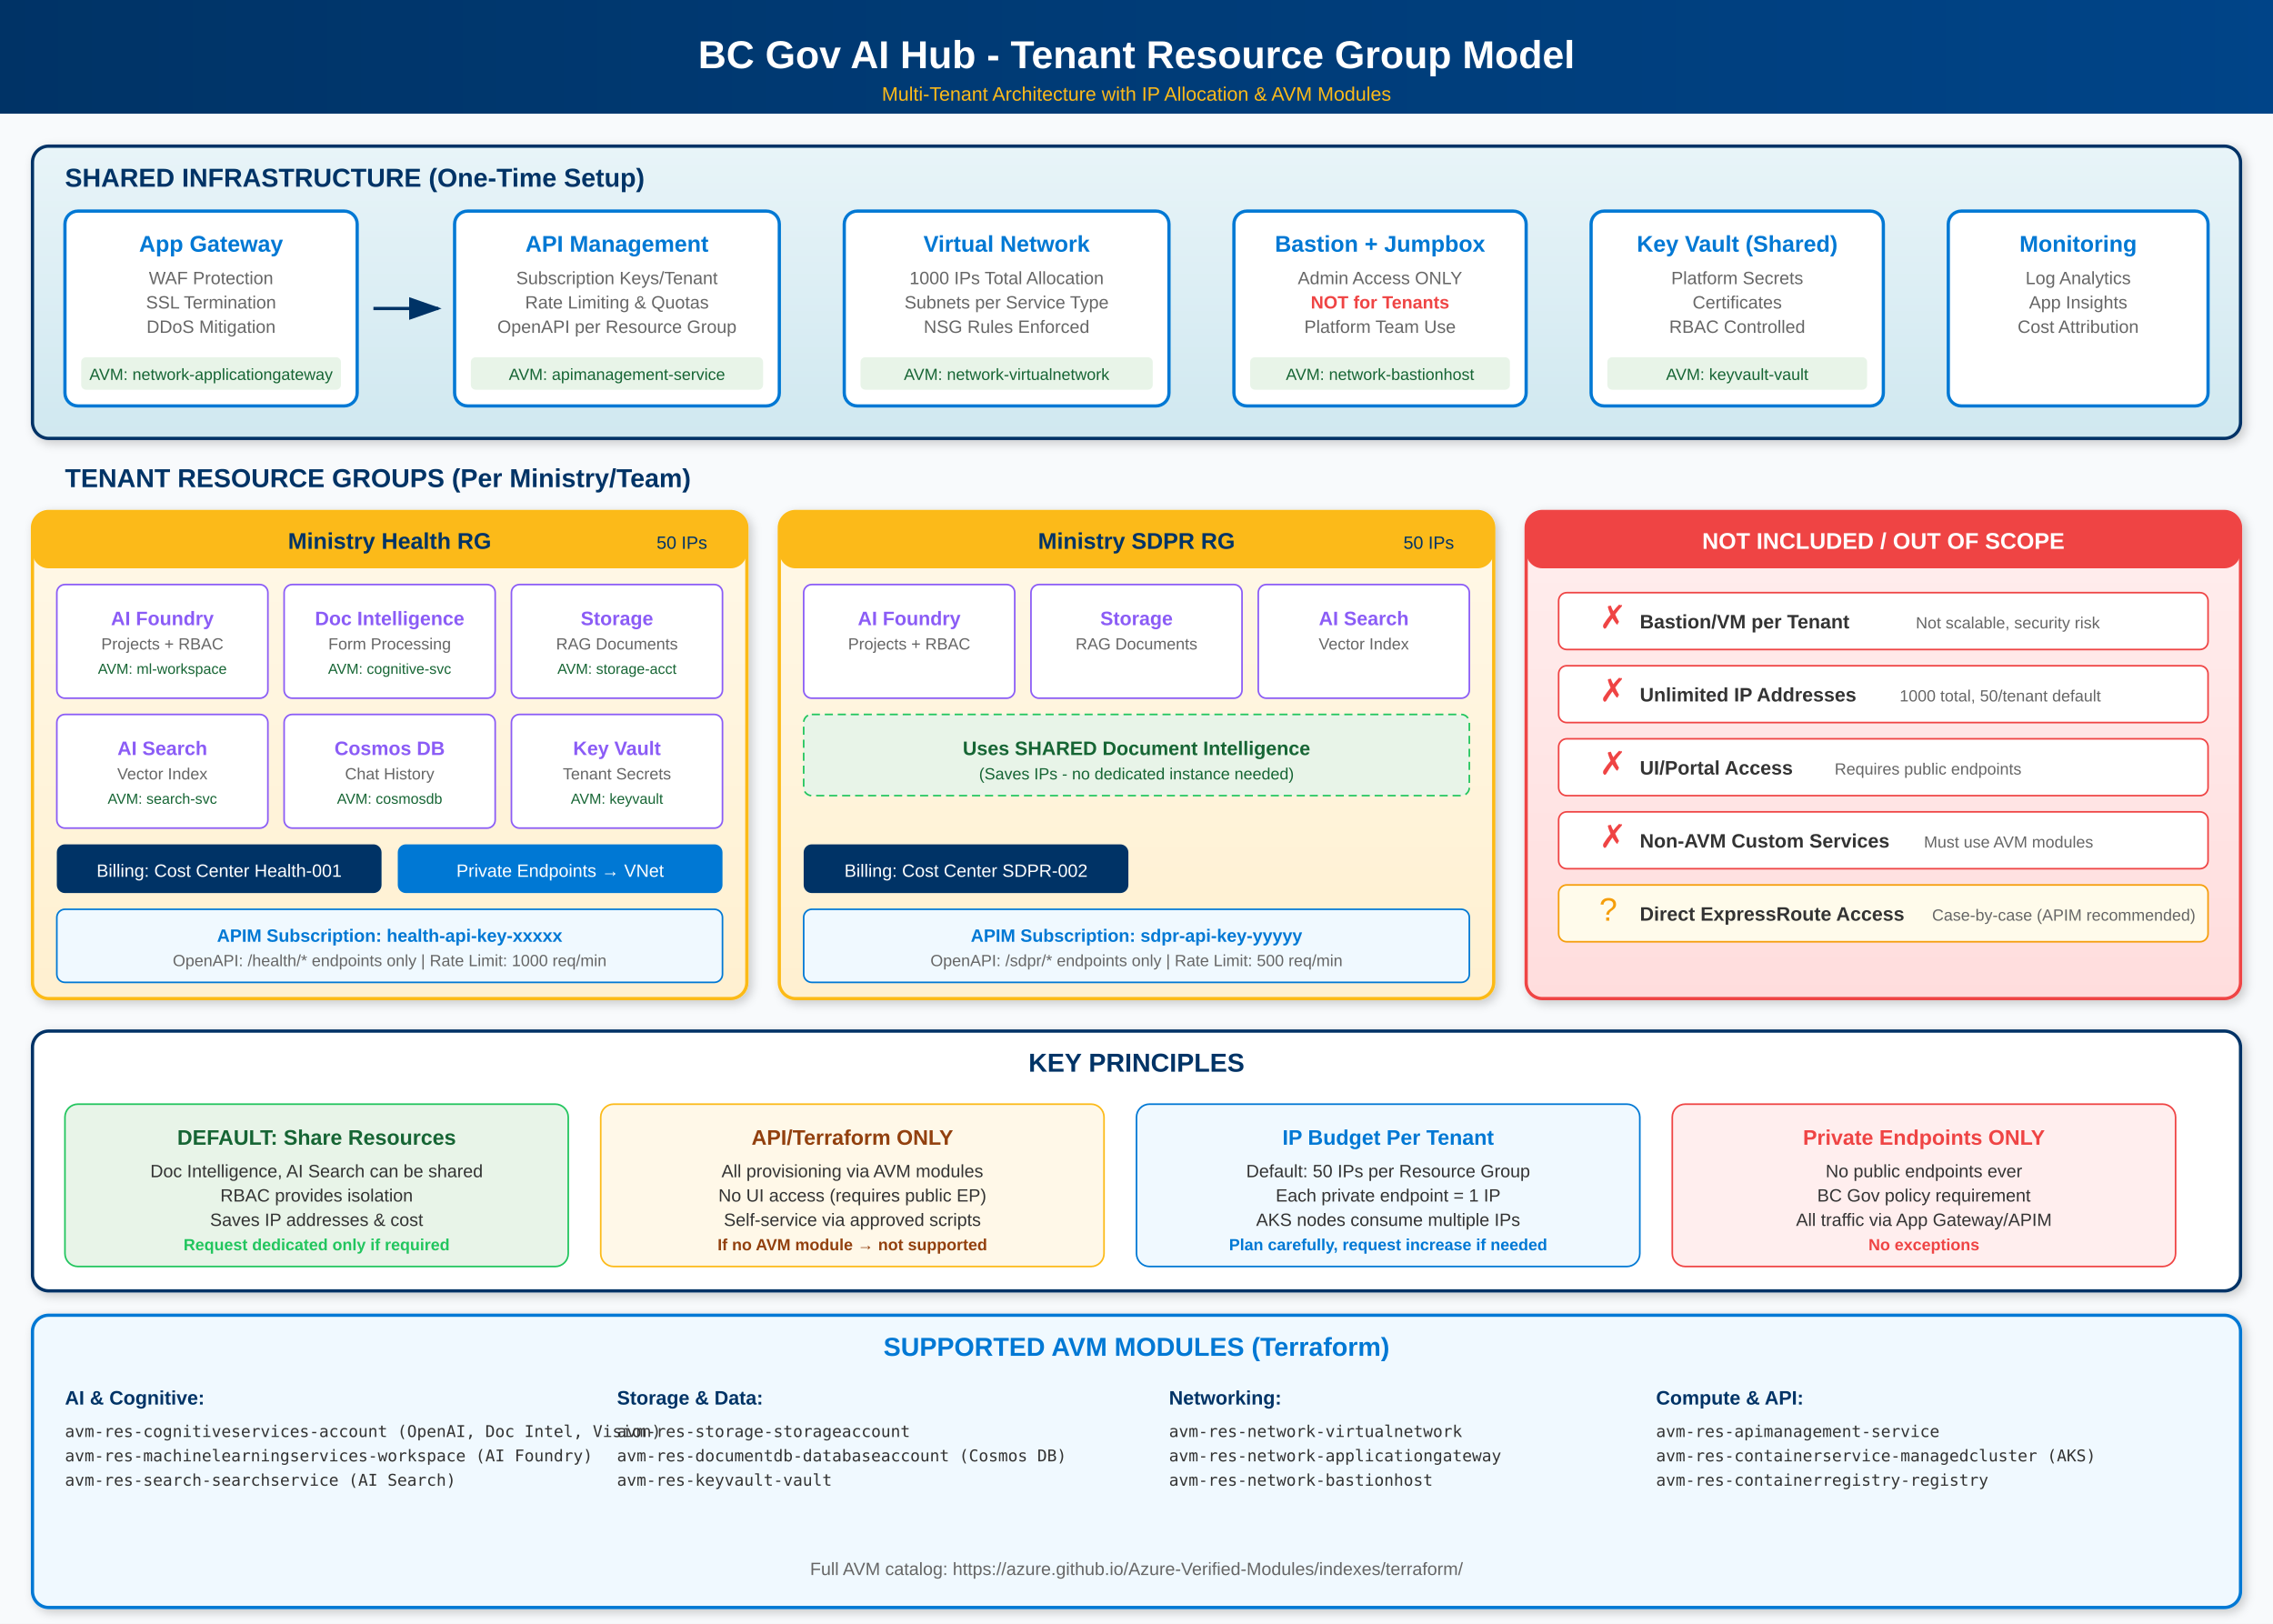
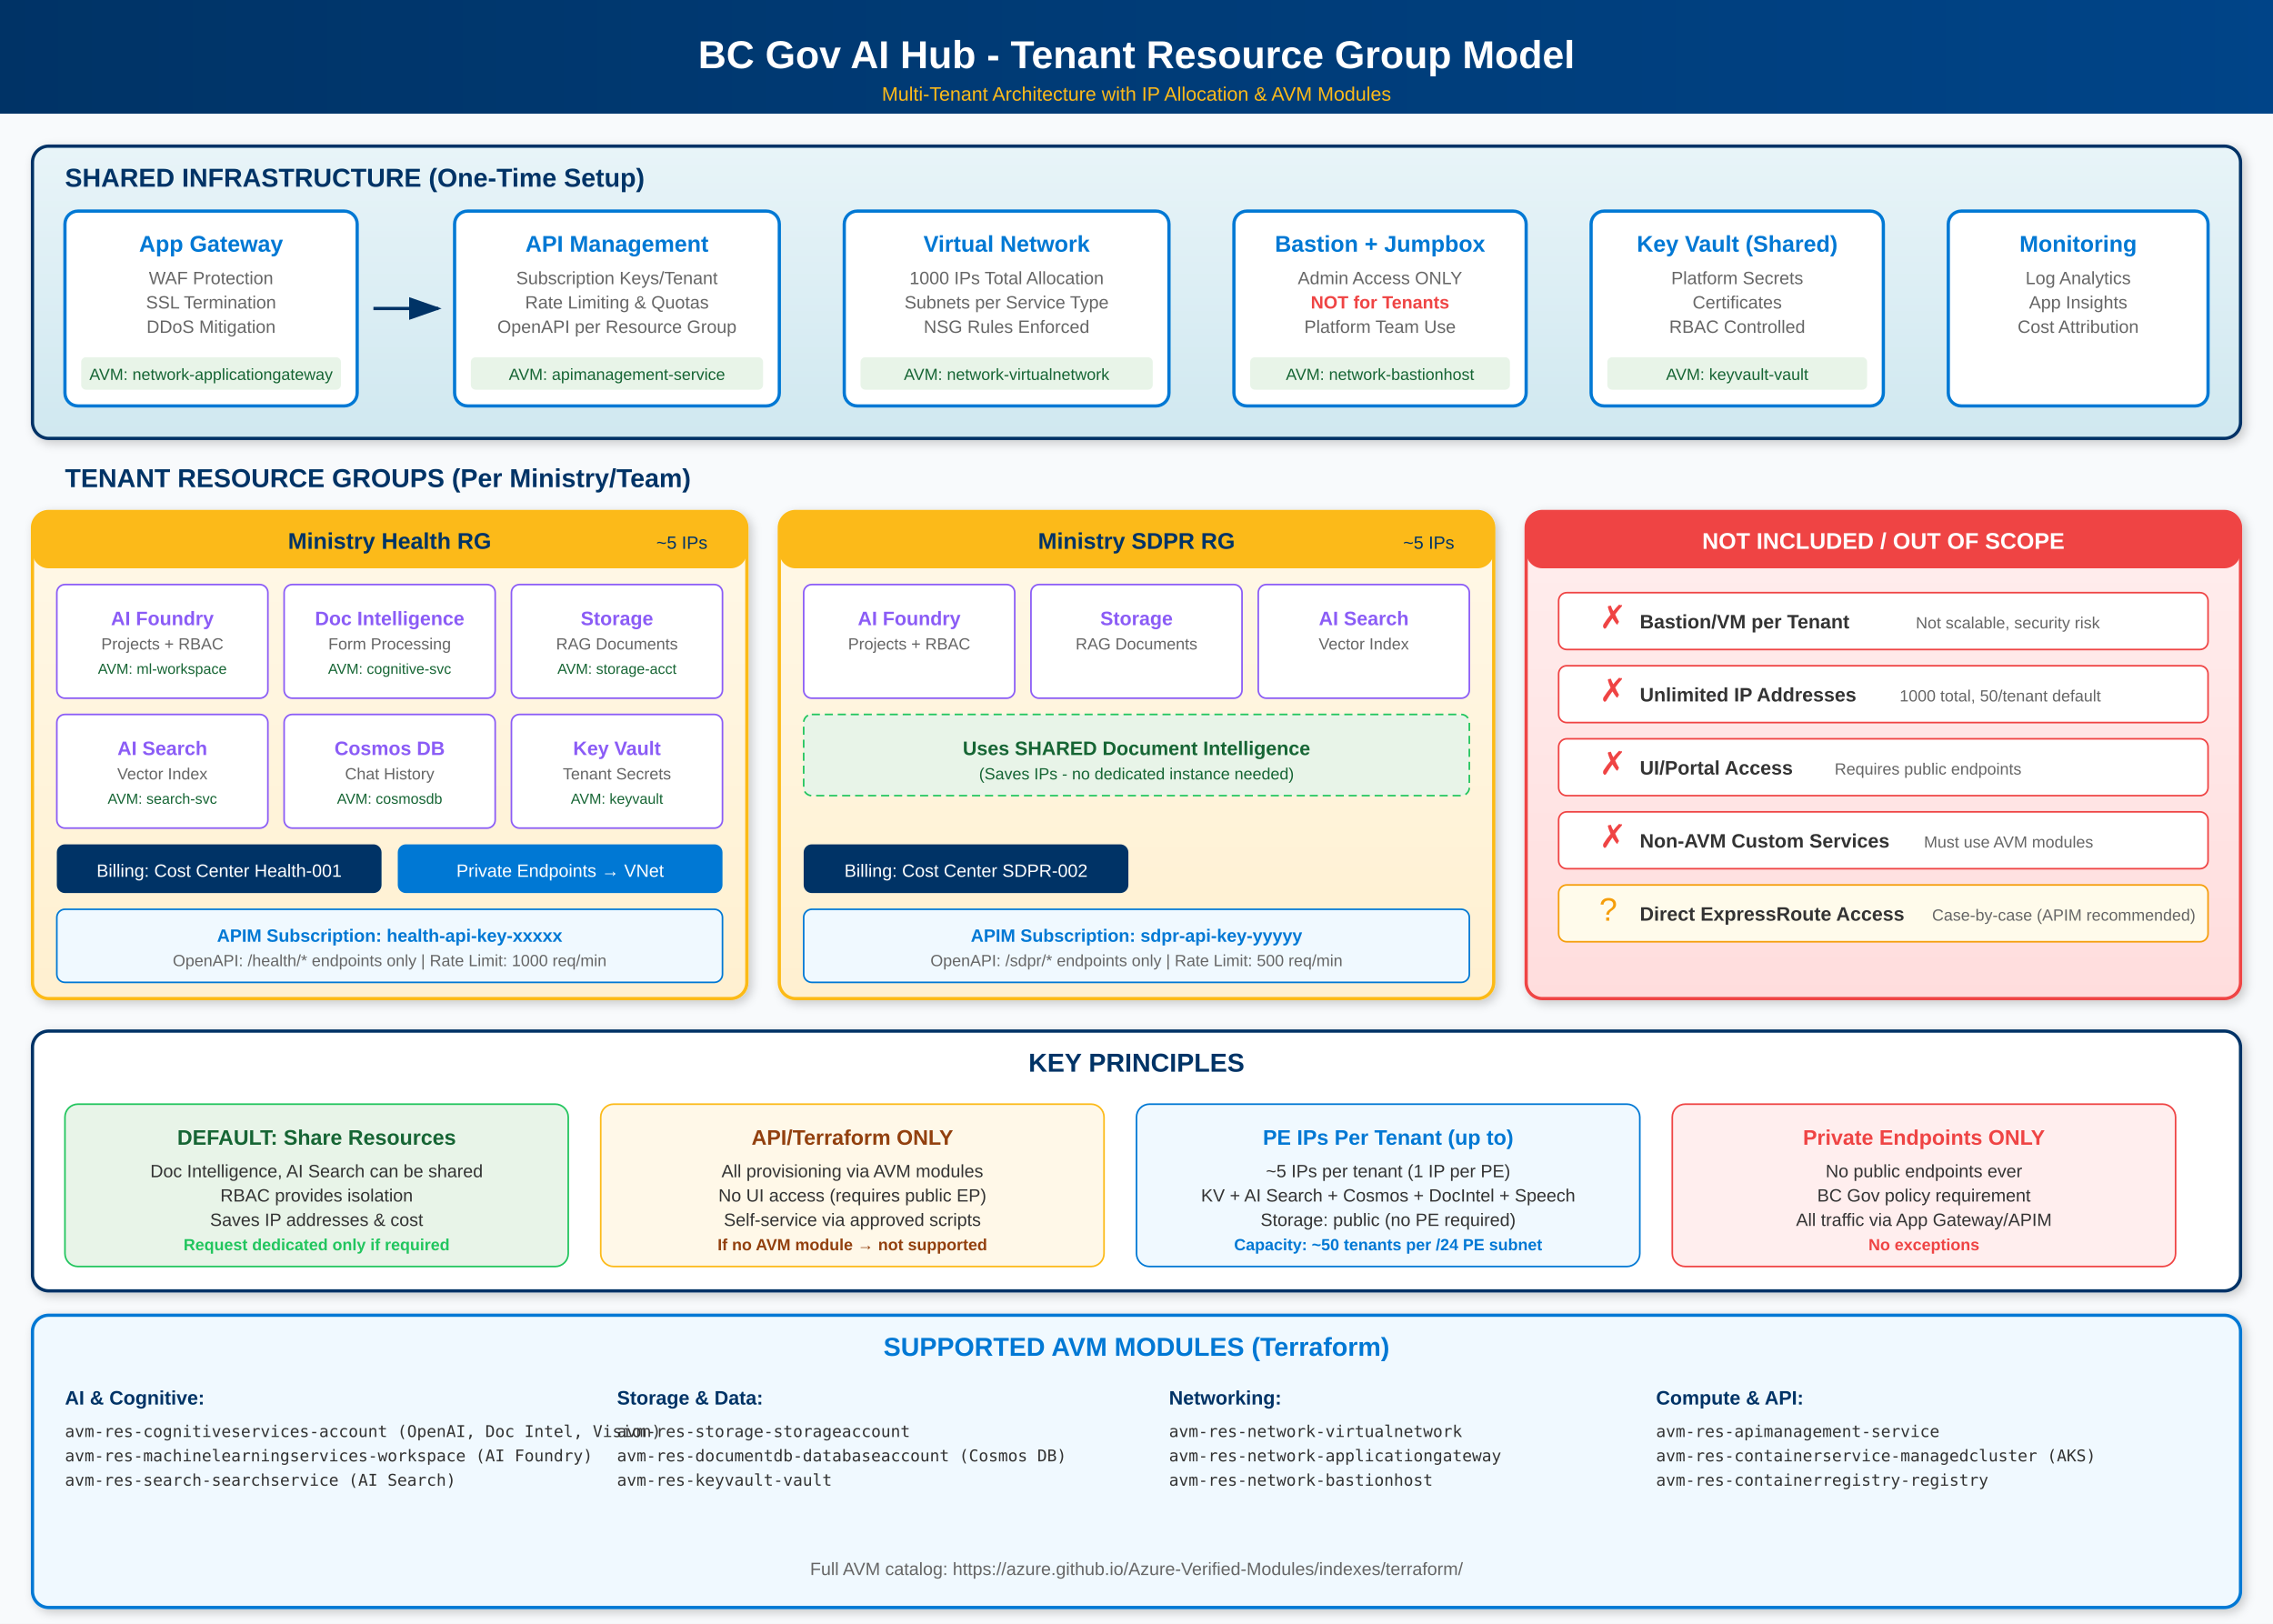
<svg xmlns="http://www.w3.org/2000/svg" viewBox="0 0 1400 1000">
  <defs>
    <linearGradient id="headerGrad" x1="0%" y1="0%" x2="100%" y2="0%">
      <stop offset="0%" style="stop-color:#003366" />
      <stop offset="100%" style="stop-color:#004488" />
    </linearGradient>
    <linearGradient id="sharedGrad" x1="0%" y1="0%" x2="0%" y2="100%">
      <stop offset="0%" style="stop-color:#e8f4f8" />
      <stop offset="100%" style="stop-color:#d0e8f0" />
    </linearGradient>
    <linearGradient id="tenantGrad" x1="0%" y1="0%" x2="0%" y2="100%">
      <stop offset="0%" style="stop-color:#fff8e8" />
      <stop offset="100%" style="stop-color:#fff0d0" />
    </linearGradient>
    <linearGradient id="notIncludedGrad" x1="0%" y1="0%" x2="0%" y2="100%">
      <stop offset="0%" style="stop-color:#fee" />
      <stop offset="100%" style="stop-color:#fdd" />
    </linearGradient>
    <filter id="shadow" x="-10%" y="-10%" width="120%" height="120%">
      <feDropShadow dx="2" dy="2" stdDeviation="3" flood-opacity="0.2" />
    </filter>
  </defs>
  <rect width="1400" height="1000" fill="#f8fafc" />
  <rect x="0" y="0" width="1400" height="70" fill="url(#headerGrad)" />
  <text x="700" y="42" text-anchor="middle" fill="white" font-family="Arial, sans-serif" font-size="24" font-weight="bold">BC Gov AI Hub - Tenant Resource Group Model</text>
  <text x="700" y="62" text-anchor="middle" fill="#fcba19" font-family="Arial, sans-serif" font-size="12">Multi-Tenant Architecture with IP Allocation &amp; AVM Modules</text>
  <rect x="20" y="90" width="1360" height="180" rx="10" fill="url(#sharedGrad)" stroke="#003366" stroke-width="2" filter="url(#shadow)" />
  <text x="40" y="115" fill="#003366" font-family="Arial, sans-serif" font-size="16" font-weight="bold">SHARED INFRASTRUCTURE (One-Time Setup)</text>
  <rect x="40" y="130" width="180" height="120" rx="8" fill="white" stroke="#0078d4" stroke-width="2" />
  <text x="130" y="155" text-anchor="middle" fill="#0078d4" font-family="Arial, sans-serif" font-size="14" font-weight="bold">App Gateway</text>
  <text x="130" y="175" text-anchor="middle" fill="#666" font-family="Arial, sans-serif" font-size="11">WAF Protection</text>
  <text x="130" y="190" text-anchor="middle" fill="#666" font-family="Arial, sans-serif" font-size="11">SSL Termination</text>
  <text x="130" y="205" text-anchor="middle" fill="#666" font-family="Arial, sans-serif" font-size="11">DDoS Mitigation</text>
  <rect x="50" y="220" width="160" height="20" rx="3" fill="#e8f4e8" />
  <text x="130" y="234" text-anchor="middle" fill="#166534" font-family="Arial, sans-serif" font-size="10">AVM: network-applicationgateway</text>
  <path d="M 230 190 L 270 190" stroke="#003366" stroke-width="2" marker-end="url(#arrowhead)" />
  <defs>
    <marker id="arrowhead" markerWidth="10" markerHeight="7" refX="9" refY="3.5" orient="auto">
      <polygon points="0 0, 10 3.5, 0 7" fill="#003366" />
    </marker>
  </defs>
  <rect x="280" y="130" width="200" height="120" rx="8" fill="white" stroke="#0078d4" stroke-width="2" />
  <text x="380" y="155" text-anchor="middle" fill="#0078d4" font-family="Arial, sans-serif" font-size="14" font-weight="bold">API Management</text>
  <text x="380" y="175" text-anchor="middle" fill="#666" font-family="Arial, sans-serif" font-size="11">Subscription Keys/Tenant</text>
  <text x="380" y="190" text-anchor="middle" fill="#666" font-family="Arial, sans-serif" font-size="11">Rate Limiting &amp; Quotas</text>
  <text x="380" y="205" text-anchor="middle" fill="#666" font-family="Arial, sans-serif" font-size="11">OpenAPI per Resource Group</text>
  <rect x="290" y="220" width="180" height="20" rx="3" fill="#e8f4e8" />
  <text x="380" y="234" text-anchor="middle" fill="#166534" font-family="Arial, sans-serif" font-size="10">AVM: apimanagement-service</text>
  <rect x="520" y="130" width="200" height="120" rx="8" fill="white" stroke="#0078d4" stroke-width="2" />
  <text x="620" y="155" text-anchor="middle" fill="#0078d4" font-family="Arial, sans-serif" font-size="14" font-weight="bold">Virtual Network</text>
  <text x="620" y="175" text-anchor="middle" fill="#666" font-family="Arial, sans-serif" font-size="11">1000 IPs Total Allocation</text>
  <text x="620" y="190" text-anchor="middle" fill="#666" font-family="Arial, sans-serif" font-size="11">Subnets per Service Type</text>
  <text x="620" y="205" text-anchor="middle" fill="#666" font-family="Arial, sans-serif" font-size="11">NSG Rules Enforced</text>
  <rect x="530" y="220" width="180" height="20" rx="3" fill="#e8f4e8" />
  <text x="620" y="234" text-anchor="middle" fill="#166534" font-family="Arial, sans-serif" font-size="10">AVM: network-virtualnetwork</text>
  <rect x="760" y="130" width="180" height="120" rx="8" fill="white" stroke="#0078d4" stroke-width="2" />
  <text x="850" y="155" text-anchor="middle" fill="#0078d4" font-family="Arial, sans-serif" font-size="14" font-weight="bold">Bastion + Jumpbox</text>
  <text x="850" y="175" text-anchor="middle" fill="#666" font-family="Arial, sans-serif" font-size="11">Admin Access ONLY</text>
  <text x="850" y="190" text-anchor="middle" fill="#ef4444" font-family="Arial, sans-serif" font-size="11" font-weight="bold">NOT for Tenants</text>
  <text x="850" y="205" text-anchor="middle" fill="#666" font-family="Arial, sans-serif" font-size="11">Platform Team Use</text>
  <rect x="770" y="220" width="160" height="20" rx="3" fill="#e8f4e8" />
  <text x="850" y="234" text-anchor="middle" fill="#166534" font-family="Arial, sans-serif" font-size="10">AVM: network-bastionhost</text>
  <rect x="980" y="130" width="180" height="120" rx="8" fill="white" stroke="#0078d4" stroke-width="2" />
  <text x="1070" y="155" text-anchor="middle" fill="#0078d4" font-family="Arial, sans-serif" font-size="14" font-weight="bold">Key Vault (Shared)</text>
  <text x="1070" y="175" text-anchor="middle" fill="#666" font-family="Arial, sans-serif" font-size="11">Platform Secrets</text>
  <text x="1070" y="190" text-anchor="middle" fill="#666" font-family="Arial, sans-serif" font-size="11">Certificates</text>
  <text x="1070" y="205" text-anchor="middle" fill="#666" font-family="Arial, sans-serif" font-size="11">RBAC Controlled</text>
  <rect x="990" y="220" width="160" height="20" rx="3" fill="#e8f4e8" />
  <text x="1070" y="234" text-anchor="middle" fill="#166534" font-family="Arial, sans-serif" font-size="10">AVM: keyvault-vault</text>
  <rect x="1200" y="130" width="160" height="120" rx="8" fill="white" stroke="#0078d4" stroke-width="2" />
  <text x="1280" y="155" text-anchor="middle" fill="#0078d4" font-family="Arial, sans-serif" font-size="14" font-weight="bold">Monitoring</text>
  <text x="1280" y="175" text-anchor="middle" fill="#666" font-family="Arial, sans-serif" font-size="11">Log Analytics</text>
  <text x="1280" y="190" text-anchor="middle" fill="#666" font-family="Arial, sans-serif" font-size="11">App Insights</text>
  <text x="1280" y="205" text-anchor="middle" fill="#666" font-family="Arial, sans-serif" font-size="11">Cost Attribution</text>
  <text x="40" y="300" fill="#003366" font-family="Arial, sans-serif" font-size="16" font-weight="bold">TENANT RESOURCE GROUPS (Per Ministry/Team)</text>
  <rect x="20" y="315" width="440" height="300" rx="10" fill="url(#tenantGrad)" stroke="#fcba19" stroke-width="2" filter="url(#shadow)" />
  <rect x="20" y="315" width="440" height="35" rx="10" fill="#fcba19" />
  <text x="240" y="338" text-anchor="middle" fill="#003366" font-family="Arial, sans-serif" font-size="14" font-weight="bold">Ministry Health RG</text>
-   <text x="420" y="338" text-anchor="middle" fill="#003366" font-family="Arial, sans-serif" font-size="11">50 IPs</text>
+   <text x="420" y="338" text-anchor="middle" fill="#003366" font-family="Arial, sans-serif" font-size="11">~5 IPs</text>
  <rect x="35" y="360" width="130" height="70" rx="5" fill="white" stroke="#8b5cf6" stroke-width="1" />
  <text x="100" y="385" text-anchor="middle" fill="#8b5cf6" font-family="Arial, sans-serif" font-size="12" font-weight="bold">AI Foundry</text>
  <text x="100" y="400" text-anchor="middle" fill="#666" font-family="Arial, sans-serif" font-size="10">Projects + RBAC</text>
  <text x="100" y="415" text-anchor="middle" fill="#166534" font-family="Arial, sans-serif" font-size="9">AVM: ml-workspace</text>
  <rect x="175" y="360" width="130" height="70" rx="5" fill="white" stroke="#8b5cf6" stroke-width="1" />
  <text x="240" y="385" text-anchor="middle" fill="#8b5cf6" font-family="Arial, sans-serif" font-size="12" font-weight="bold">Doc Intelligence</text>
  <text x="240" y="400" text-anchor="middle" fill="#666" font-family="Arial, sans-serif" font-size="10">Form Processing</text>
  <text x="240" y="415" text-anchor="middle" fill="#166534" font-family="Arial, sans-serif" font-size="9">AVM: cognitive-svc</text>
  <rect x="315" y="360" width="130" height="70" rx="5" fill="white" stroke="#8b5cf6" stroke-width="1" />
  <text x="380" y="385" text-anchor="middle" fill="#8b5cf6" font-family="Arial, sans-serif" font-size="12" font-weight="bold">Storage</text>
  <text x="380" y="400" text-anchor="middle" fill="#666" font-family="Arial, sans-serif" font-size="10">RAG Documents</text>
  <text x="380" y="415" text-anchor="middle" fill="#166534" font-family="Arial, sans-serif" font-size="9">AVM: storage-acct</text>
  <rect x="35" y="440" width="130" height="70" rx="5" fill="white" stroke="#8b5cf6" stroke-width="1" />
  <text x="100" y="465" text-anchor="middle" fill="#8b5cf6" font-family="Arial, sans-serif" font-size="12" font-weight="bold">AI Search</text>
  <text x="100" y="480" text-anchor="middle" fill="#666" font-family="Arial, sans-serif" font-size="10">Vector Index</text>
  <text x="100" y="495" text-anchor="middle" fill="#166534" font-family="Arial, sans-serif" font-size="9">AVM: search-svc</text>
  <rect x="175" y="440" width="130" height="70" rx="5" fill="white" stroke="#8b5cf6" stroke-width="1" />
  <text x="240" y="465" text-anchor="middle" fill="#8b5cf6" font-family="Arial, sans-serif" font-size="12" font-weight="bold">Cosmos DB</text>
  <text x="240" y="480" text-anchor="middle" fill="#666" font-family="Arial, sans-serif" font-size="10">Chat History</text>
  <text x="240" y="495" text-anchor="middle" fill="#166534" font-family="Arial, sans-serif" font-size="9">AVM: cosmosdb</text>
  <rect x="315" y="440" width="130" height="70" rx="5" fill="white" stroke="#8b5cf6" stroke-width="1" />
  <text x="380" y="465" text-anchor="middle" fill="#8b5cf6" font-family="Arial, sans-serif" font-size="12" font-weight="bold">Key Vault</text>
  <text x="380" y="480" text-anchor="middle" fill="#666" font-family="Arial, sans-serif" font-size="10">Tenant Secrets</text>
  <text x="380" y="495" text-anchor="middle" fill="#166534" font-family="Arial, sans-serif" font-size="9">AVM: keyvault</text>
  <rect x="35" y="520" width="200" height="30" rx="5" fill="#003366" />
  <text x="135" y="540" text-anchor="middle" fill="white" font-family="Arial, sans-serif" font-size="11">Billing: Cost Center Health-001</text>
  <rect x="245" y="520" width="200" height="30" rx="5" fill="#0078d4" />
  <text x="345" y="540" text-anchor="middle" fill="white" font-family="Arial, sans-serif" font-size="11">Private Endpoints → VNet</text>
  <rect x="35" y="560" width="410" height="45" rx="5" fill="#f0f9ff" stroke="#0078d4" stroke-width="1" />
  <text x="240" y="580" text-anchor="middle" fill="#0078d4" font-family="Arial, sans-serif" font-size="11" font-weight="bold">APIM Subscription: health-api-key-xxxxx</text>
  <text x="240" y="595" text-anchor="middle" fill="#666" font-family="Arial, sans-serif" font-size="10">OpenAPI: /health/* endpoints only | Rate Limit: 1000 req/min</text>
  <rect x="480" y="315" width="440" height="300" rx="10" fill="url(#tenantGrad)" stroke="#fcba19" stroke-width="2" filter="url(#shadow)" />
  <rect x="480" y="315" width="440" height="35" rx="10" fill="#fcba19" />
  <text x="700" y="338" text-anchor="middle" fill="#003366" font-family="Arial, sans-serif" font-size="14" font-weight="bold">Ministry SDPR RG</text>
-   <text x="880" y="338" text-anchor="middle" fill="#003366" font-family="Arial, sans-serif" font-size="11">50 IPs</text>
+   <text x="880" y="338" text-anchor="middle" fill="#003366" font-family="Arial, sans-serif" font-size="11">~5 IPs</text>
  <rect x="495" y="360" width="130" height="70" rx="5" fill="white" stroke="#8b5cf6" stroke-width="1" />
  <text x="560" y="385" text-anchor="middle" fill="#8b5cf6" font-family="Arial, sans-serif" font-size="12" font-weight="bold">AI Foundry</text>
  <text x="560" y="400" text-anchor="middle" fill="#666" font-family="Arial, sans-serif" font-size="10">Projects + RBAC</text>
  <rect x="635" y="360" width="130" height="70" rx="5" fill="white" stroke="#8b5cf6" stroke-width="1" />
  <text x="700" y="385" text-anchor="middle" fill="#8b5cf6" font-family="Arial, sans-serif" font-size="12" font-weight="bold">Storage</text>
  <text x="700" y="400" text-anchor="middle" fill="#666" font-family="Arial, sans-serif" font-size="10">RAG Documents</text>
  <rect x="775" y="360" width="130" height="70" rx="5" fill="white" stroke="#8b5cf6" stroke-width="1" />
  <text x="840" y="385" text-anchor="middle" fill="#8b5cf6" font-family="Arial, sans-serif" font-size="12" font-weight="bold">AI Search</text>
  <text x="840" y="400" text-anchor="middle" fill="#666" font-family="Arial, sans-serif" font-size="10">Vector Index</text>
  <rect x="495" y="440" width="410" height="50" rx="5" fill="#e8f4e8" stroke="#22c55e" stroke-width="1" stroke-dasharray="5,3" />
  <text x="700" y="465" text-anchor="middle" fill="#166534" font-family="Arial, sans-serif" font-size="12" font-weight="bold">Uses SHARED Document Intelligence</text>
  <text x="700" y="480" text-anchor="middle" fill="#166534" font-family="Arial, sans-serif" font-size="10">(Saves IPs - no dedicated instance needed)</text>
  <rect x="495" y="520" width="200" height="30" rx="5" fill="#003366" />
  <text x="595" y="540" text-anchor="middle" fill="white" font-family="Arial, sans-serif" font-size="11">Billing: Cost Center SDPR-002</text>
  <rect x="495" y="560" width="410" height="45" rx="5" fill="#f0f9ff" stroke="#0078d4" stroke-width="1" />
  <text x="700" y="580" text-anchor="middle" fill="#0078d4" font-family="Arial, sans-serif" font-size="11" font-weight="bold">APIM Subscription: sdpr-api-key-yyyyy</text>
  <text x="700" y="595" text-anchor="middle" fill="#666" font-family="Arial, sans-serif" font-size="10">OpenAPI: /sdpr/* endpoints only | Rate Limit: 500 req/min</text>
  <rect x="940" y="315" width="440" height="300" rx="10" fill="url(#notIncludedGrad)" stroke="#ef4444" stroke-width="2" filter="url(#shadow)" />
  <rect x="940" y="315" width="440" height="35" rx="10" fill="#ef4444" />
  <text x="1160" y="338" text-anchor="middle" fill="white" font-family="Arial, sans-serif" font-size="14" font-weight="bold">NOT INCLUDED / OUT OF SCOPE</text>
  <g transform="translate(960, 365)">
    <rect x="0" y="0" width="400" height="35" rx="5" fill="white" stroke="#ef4444" stroke-width="1" />
    <text x="25" y="22" fill="#ef4444" font-family="Arial, sans-serif" font-size="20">✗</text>
    <text x="50" y="22" fill="#333" font-family="Arial, sans-serif" font-size="12" font-weight="bold">Bastion/VM per Tenant</text>
    <text x="50" y="22" fill="#666" font-family="Arial, sans-serif" font-size="10" dx="170">Not scalable, security risk</text>
  </g>
  <g transform="translate(960, 410)">
    <rect x="0" y="0" width="400" height="35" rx="5" fill="white" stroke="#ef4444" stroke-width="1" />
    <text x="25" y="22" fill="#ef4444" font-family="Arial, sans-serif" font-size="20">✗</text>
    <text x="50" y="22" fill="#333" font-family="Arial, sans-serif" font-size="12" font-weight="bold">Unlimited IP Addresses</text>
    <text x="50" y="22" fill="#666" font-family="Arial, sans-serif" font-size="10" dx="160">1000 total, 50/tenant default</text>
  </g>
  <g transform="translate(960, 455)">
    <rect x="0" y="0" width="400" height="35" rx="5" fill="white" stroke="#ef4444" stroke-width="1" />
    <text x="25" y="22" fill="#ef4444" font-family="Arial, sans-serif" font-size="20">✗</text>
    <text x="50" y="22" fill="#333" font-family="Arial, sans-serif" font-size="12" font-weight="bold">UI/Portal Access</text>
    <text x="50" y="22" fill="#666" font-family="Arial, sans-serif" font-size="10" dx="120">Requires public endpoints</text>
  </g>
  <g transform="translate(960, 500)">
    <rect x="0" y="0" width="400" height="35" rx="5" fill="white" stroke="#ef4444" stroke-width="1" />
    <text x="25" y="22" fill="#ef4444" font-family="Arial, sans-serif" font-size="20">✗</text>
    <text x="50" y="22" fill="#333" font-family="Arial, sans-serif" font-size="12" font-weight="bold">Non-AVM Custom Services</text>
    <text x="50" y="22" fill="#666" font-family="Arial, sans-serif" font-size="10" dx="175">Must use AVM modules</text>
  </g>
  <g transform="translate(960, 545)">
    <rect x="0" y="0" width="400" height="35" rx="5" fill="#fffbeb" stroke="#f59e0b" stroke-width="1" />
    <text x="25" y="22" fill="#f59e0b" font-family="Arial, sans-serif" font-size="20">?</text>
    <text x="50" y="22" fill="#333" font-family="Arial, sans-serif" font-size="12" font-weight="bold">Direct ExpressRoute Access</text>
    <text x="50" y="22" fill="#666" font-family="Arial, sans-serif" font-size="10" dx="180">Case-by-case (APIM recommended)</text>
  </g>
  <rect x="20" y="635" width="1360" height="160" rx="10" fill="white" stroke="#003366" stroke-width="2" filter="url(#shadow)" />
  <text x="700" y="660" text-anchor="middle" fill="#003366" font-family="Arial, sans-serif" font-size="16" font-weight="bold">KEY PRINCIPLES</text>
  <g transform="translate(40, 680)">
    <rect x="0" y="0" width="310" height="100" rx="8" fill="#e8f4e8" stroke="#22c55e" stroke-width="1" />
    <text x="155" y="25" text-anchor="middle" fill="#166534" font-family="Arial, sans-serif" font-size="13" font-weight="bold">DEFAULT: Share Resources</text>
    <text x="155" y="45" text-anchor="middle" fill="#333" font-family="Arial, sans-serif" font-size="11">Doc Intelligence, AI Search can be shared</text>
    <text x="155" y="60" text-anchor="middle" fill="#333" font-family="Arial, sans-serif" font-size="11">RBAC provides isolation</text>
    <text x="155" y="75" text-anchor="middle" fill="#333" font-family="Arial, sans-serif" font-size="11">Saves IP addresses &amp; cost</text>
    <text x="155" y="90" text-anchor="middle" fill="#22c55e" font-family="Arial, sans-serif" font-size="10" font-weight="bold">Request dedicated only if required</text>
  </g>
  <g transform="translate(370, 680)">
    <rect x="0" y="0" width="310" height="100" rx="8" fill="#fff8e8" stroke="#fcba19" stroke-width="1" />
    <text x="155" y="25" text-anchor="middle" fill="#92400e" font-family="Arial, sans-serif" font-size="13" font-weight="bold">API/Terraform ONLY</text>
    <text x="155" y="45" text-anchor="middle" fill="#333" font-family="Arial, sans-serif" font-size="11">All provisioning via AVM modules</text>
    <text x="155" y="60" text-anchor="middle" fill="#333" font-family="Arial, sans-serif" font-size="11">No UI access (requires public EP)</text>
    <text x="155" y="75" text-anchor="middle" fill="#333" font-family="Arial, sans-serif" font-size="11">Self-service via approved scripts</text>
    <text x="155" y="90" text-anchor="middle" fill="#92400e" font-family="Arial, sans-serif" font-size="10" font-weight="bold">If no AVM module → not supported</text>
  </g>
  <g transform="translate(700, 680)">
    <rect x="0" y="0" width="310" height="100" rx="8" fill="#f0f9ff" stroke="#0078d4" stroke-width="1" />
-     <text x="155" y="25" text-anchor="middle" fill="#0078d4" font-family="Arial, sans-serif" font-size="13" font-weight="bold">IP Budget Per Tenant</text>
-     <text x="155" y="45" text-anchor="middle" fill="#333" font-family="Arial, sans-serif" font-size="11">Default: 50 IPs per Resource Group</text>
-     <text x="155" y="60" text-anchor="middle" fill="#333" font-family="Arial, sans-serif" font-size="11">Each private endpoint = 1 IP</text>
-     <text x="155" y="75" text-anchor="middle" fill="#333" font-family="Arial, sans-serif" font-size="11">AKS nodes consume multiple IPs</text>
-     <text x="155" y="90" text-anchor="middle" fill="#0078d4" font-family="Arial, sans-serif" font-size="10" font-weight="bold">Plan carefully, request increase if needed</text>
+     <text x="155" y="25" text-anchor="middle" fill="#0078d4" font-family="Arial, sans-serif" font-size="13" font-weight="bold">PE IPs Per Tenant (up to)</text>
+     <text x="155" y="45" text-anchor="middle" fill="#333" font-family="Arial, sans-serif" font-size="11">~5 IPs per tenant (1 IP per PE)</text>
+     <text x="155" y="60" text-anchor="middle" fill="#333" font-family="Arial, sans-serif" font-size="11">KV + AI Search + Cosmos + DocIntel + Speech</text>
+     <text x="155" y="75" text-anchor="middle" fill="#333" font-family="Arial, sans-serif" font-size="11">Storage: public (no PE required)</text>
+     <text x="155" y="90" text-anchor="middle" fill="#0078d4" font-family="Arial, sans-serif" font-size="10" font-weight="bold">Capacity: ~50 tenants per /24 PE subnet</text>
  </g>
  <g transform="translate(1030, 680)">
    <rect x="0" y="0" width="310" height="100" rx="8" fill="#fee" stroke="#ef4444" stroke-width="1" />
    <text x="155" y="25" text-anchor="middle" fill="#ef4444" font-family="Arial, sans-serif" font-size="13" font-weight="bold">Private Endpoints ONLY</text>
    <text x="155" y="45" text-anchor="middle" fill="#333" font-family="Arial, sans-serif" font-size="11">No public endpoints ever</text>
    <text x="155" y="60" text-anchor="middle" fill="#333" font-family="Arial, sans-serif" font-size="11">BC Gov policy requirement</text>
    <text x="155" y="75" text-anchor="middle" fill="#333" font-family="Arial, sans-serif" font-size="11">All traffic via App Gateway/APIM</text>
    <text x="155" y="90" text-anchor="middle" fill="#ef4444" font-family="Arial, sans-serif" font-size="10" font-weight="bold">No exceptions</text>
  </g>
  <rect x="20" y="810" width="1360" height="180" rx="10" fill="#f0f9ff" stroke="#0078d4" stroke-width="2" filter="url(#shadow)" />
  <text x="700" y="835" text-anchor="middle" fill="#0078d4" font-family="Arial, sans-serif" font-size="16" font-weight="bold">SUPPORTED AVM MODULES (Terraform)</text>
  <g transform="translate(40, 850)">
    <text x="0" y="15" fill="#003366" font-family="Arial, sans-serif" font-size="12" font-weight="bold">AI &amp; Cognitive:</text>
    <text x="0" y="35" fill="#333" font-family="monospace" font-size="10">avm-res-cognitiveservices-account (OpenAI, Doc Intel, Vision)</text>
    <text x="0" y="50" fill="#333" font-family="monospace" font-size="10">avm-res-machinelearningservices-workspace (AI Foundry)</text>
    <text x="0" y="65" fill="#333" font-family="monospace" font-size="10">avm-res-search-searchservice (AI Search)</text>
  </g>
  <g transform="translate(380, 850)">
    <text x="0" y="15" fill="#003366" font-family="Arial, sans-serif" font-size="12" font-weight="bold">Storage &amp; Data:</text>
    <text x="0" y="35" fill="#333" font-family="monospace" font-size="10">avm-res-storage-storageaccount</text>
    <text x="0" y="50" fill="#333" font-family="monospace" font-size="10">avm-res-documentdb-databaseaccount (Cosmos DB)</text>
    <text x="0" y="65" fill="#333" font-family="monospace" font-size="10">avm-res-keyvault-vault</text>
  </g>
  <g transform="translate(720, 850)">
    <text x="0" y="15" fill="#003366" font-family="Arial, sans-serif" font-size="12" font-weight="bold">Networking:</text>
    <text x="0" y="35" fill="#333" font-family="monospace" font-size="10">avm-res-network-virtualnetwork</text>
    <text x="0" y="50" fill="#333" font-family="monospace" font-size="10">avm-res-network-applicationgateway</text>
    <text x="0" y="65" fill="#333" font-family="monospace" font-size="10">avm-res-network-bastionhost</text>
  </g>
  <g transform="translate(1020, 850)">
    <text x="0" y="15" fill="#003366" font-family="Arial, sans-serif" font-size="12" font-weight="bold">Compute &amp; API:</text>
    <text x="0" y="35" fill="#333" font-family="monospace" font-size="10">avm-res-apimanagement-service</text>
    <text x="0" y="50" fill="#333" font-family="monospace" font-size="10">avm-res-containerservice-managedcluster (AKS)</text>
    <text x="0" y="65" fill="#333" font-family="monospace" font-size="10">avm-res-containerregistry-registry</text>
  </g>
  <text x="700" y="970" text-anchor="middle" fill="#666" font-family="Arial, sans-serif" font-size="11">Full AVM catalog: https://azure.github.io/Azure-Verified-Modules/indexes/terraform/</text>
</svg>
